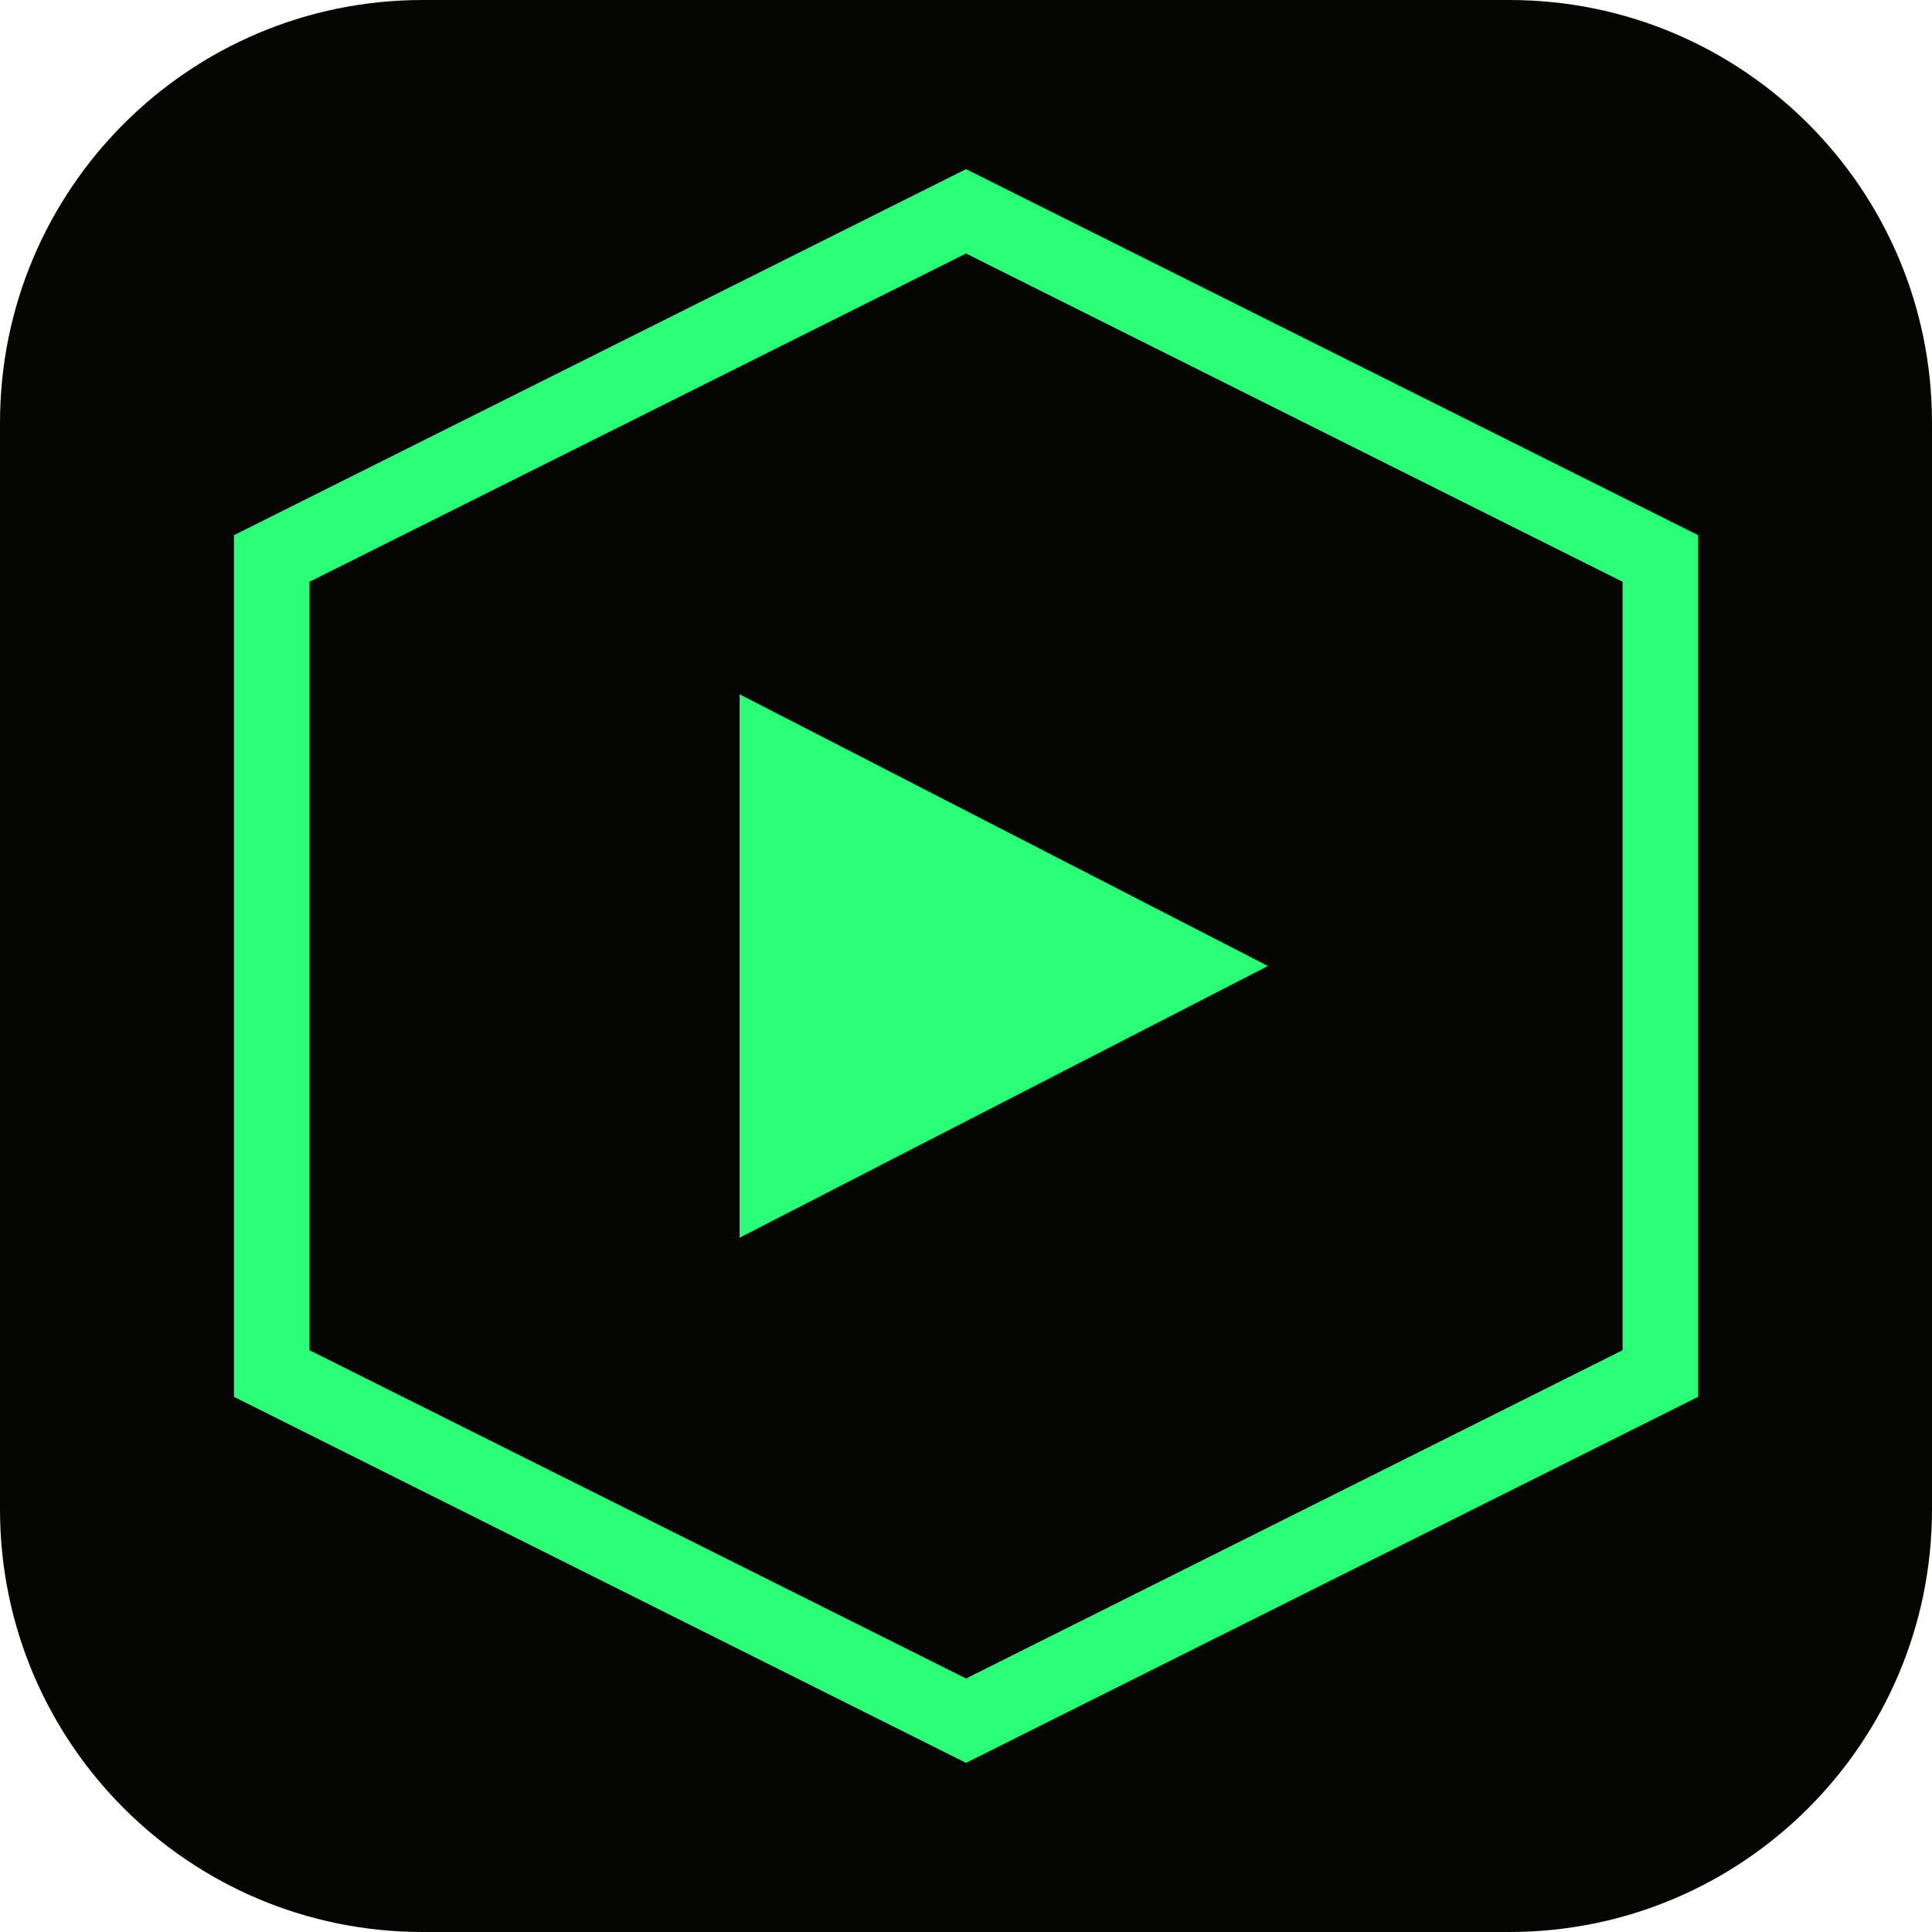
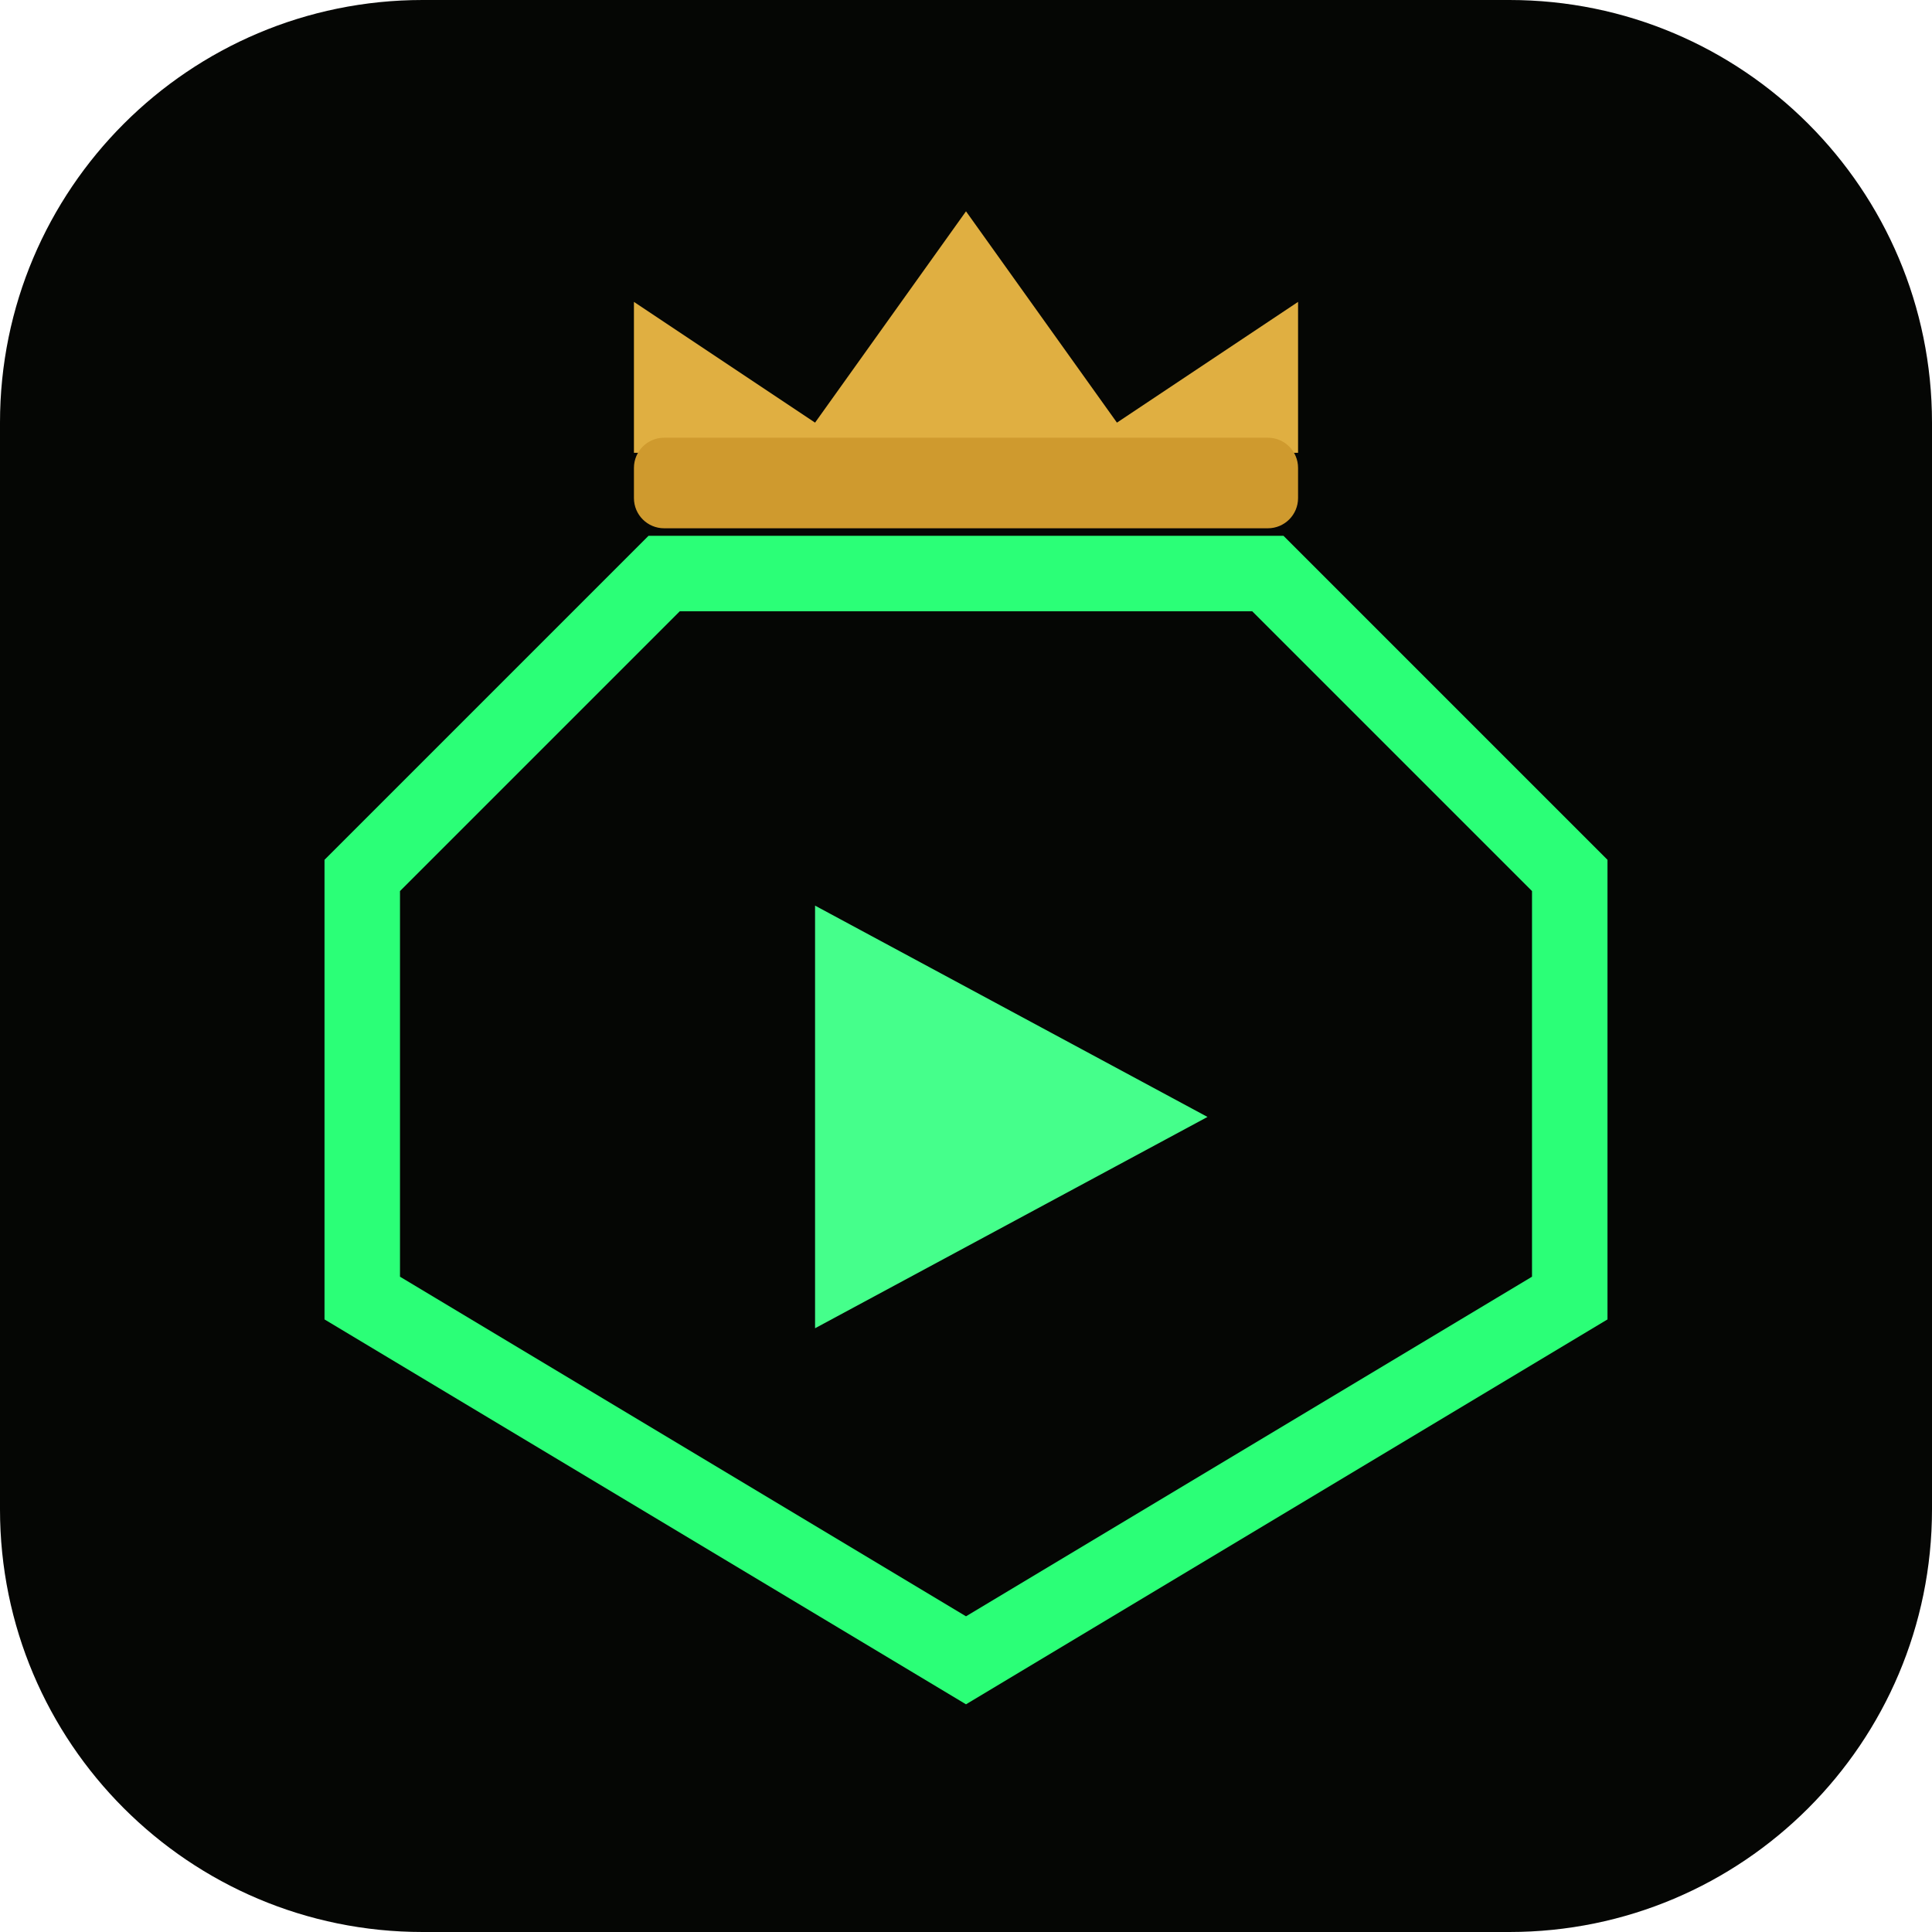
<svg xmlns="http://www.w3.org/2000/svg" viewBox="0 0 64 64">
  <rect width="64" height="64" rx="14" fill="#050604" />
-   <path d="M32 7 55 18.5v27L32 57 9 45.5v-27Z" stroke="#2bff77" stroke-width="2.5" fill="none" />
-   <path d="M24.5 23 42 32 24.5 41Z" fill="#2bff77" />
+   <g transform="translate(8,5)">
+     <path d="M13,10 L13,5 L19,9 L24,2 L29,9 L35,5 L35,10 Z" fill="#e0af41" />
+     <rect x="13" y="9.5" width="22" height="3" rx="1" fill="#cf9a2e" />
+     <path d="M14,14 L34,14 L44,24 L44,38 L24,50 L4,38 L4,24 Z" stroke="#2bff77" stroke-width="2.5" fill="none" />
+     <path d="M19,25 L32,32 L19,39 Z" fill="#45ff8b" />
+   </g>
</svg>
